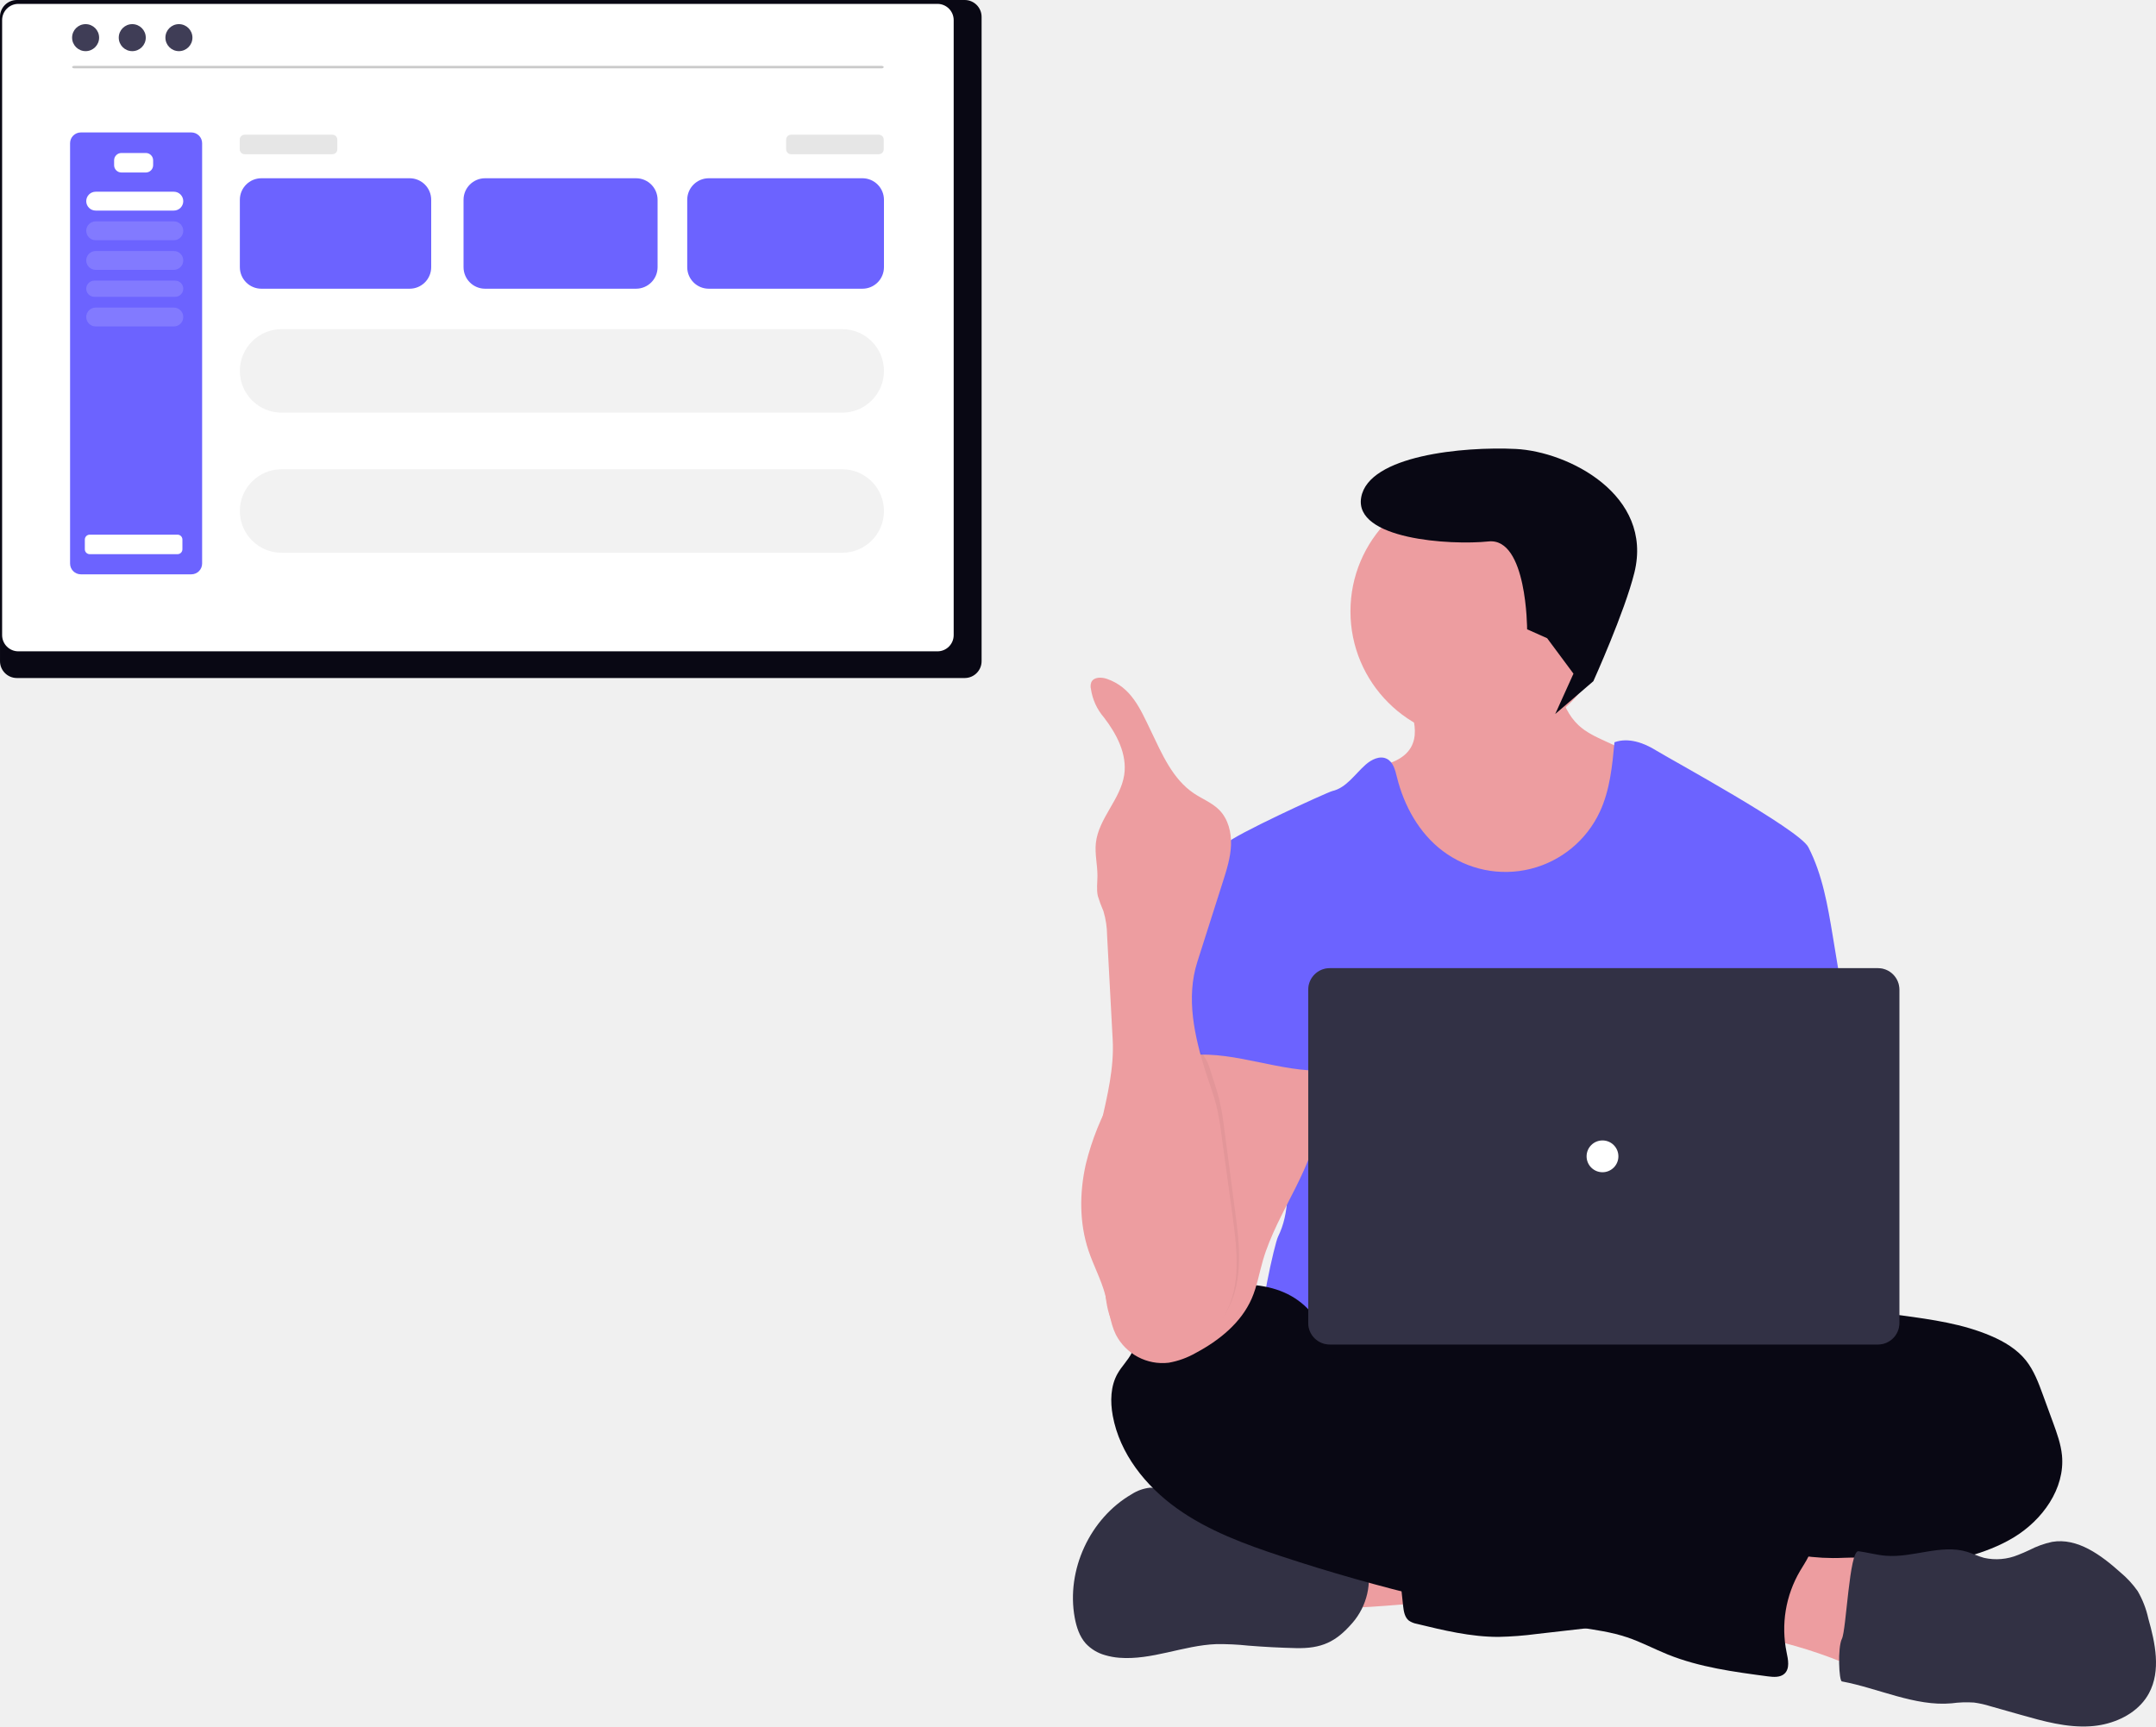
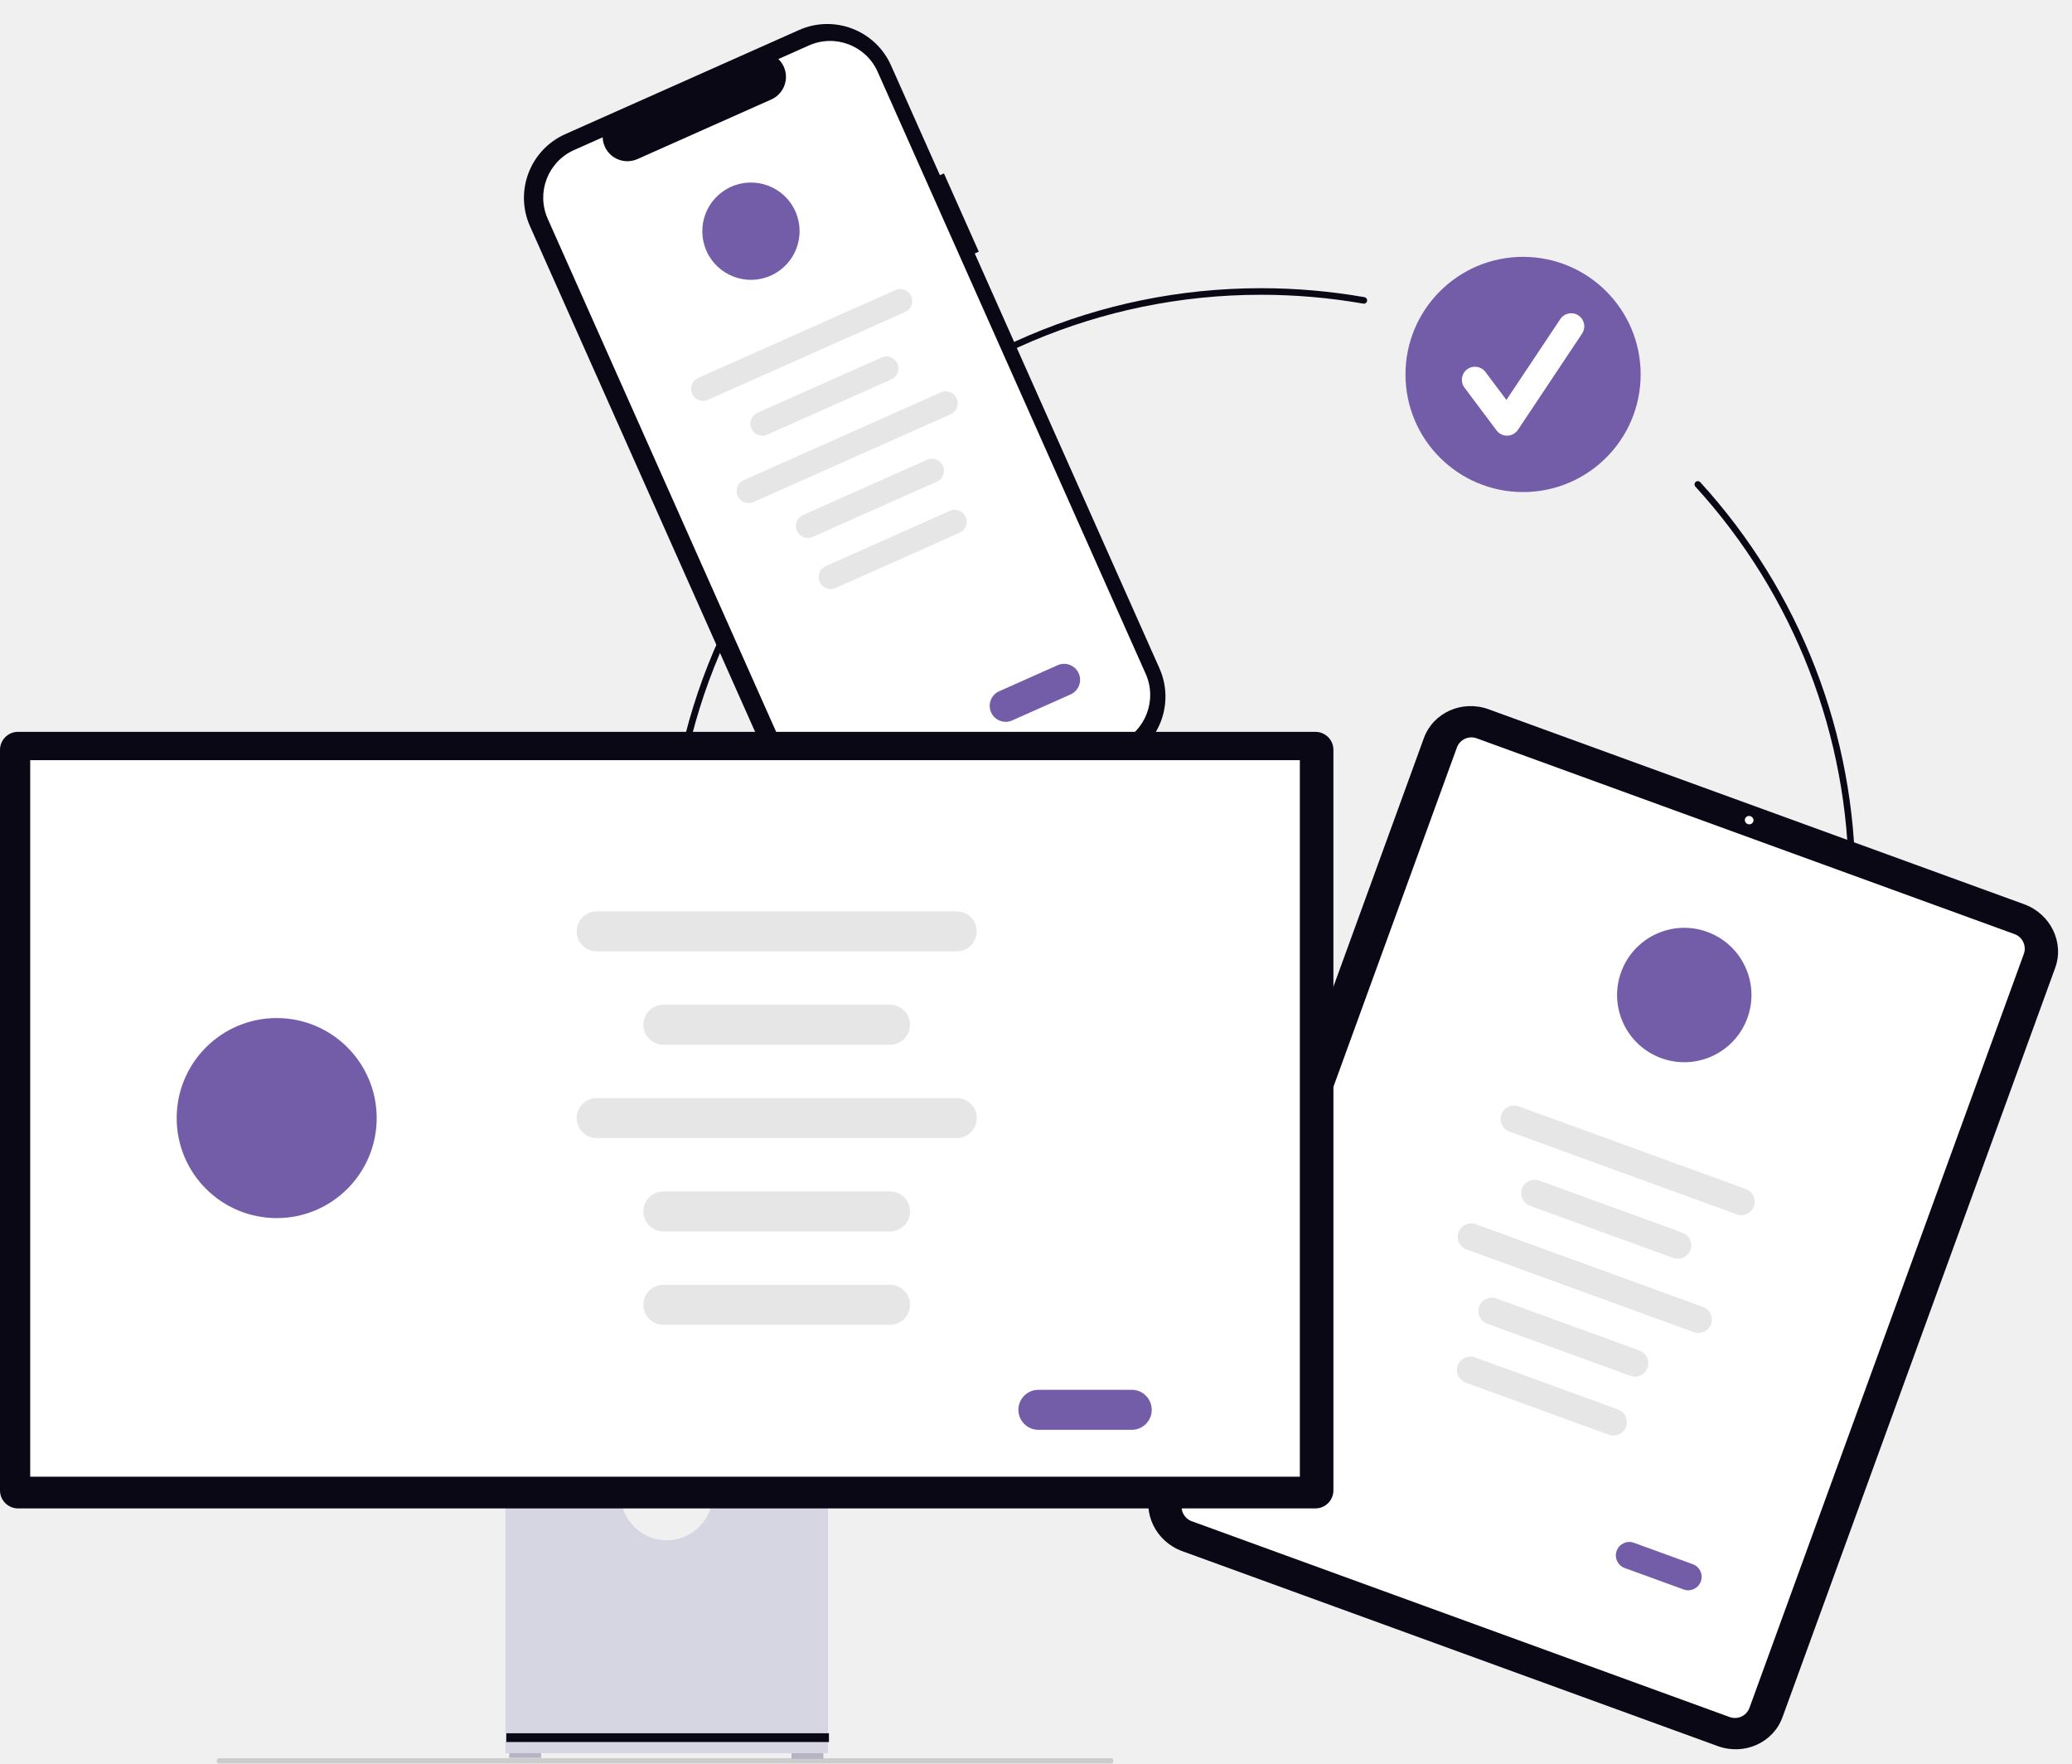
- <svg xmlns="http://www.w3.org/2000/svg" width="800" height="640.774" viewBox="0 0 800 640.774" role="img" artist="Katerina Limpitsouni" source="https://undraw.co/">
-   <g transform="translate(-559.438 -244.174)">
-     <g transform="translate(957.555 401.194)">
-       <path d="M700.362,759.986c-2.075-4.721-4.043-10.151-1.967-14.872a12.64,12.64,0,0,1,6.541-6.148,31.48,31.48,0,0,1,8.853-2.184,123.544,123.544,0,0,1,28.781-.393c.7,5.528-.777,11.135-2.046,16.476-1.151,4.918-1.81,5.646-6.885,5.9C730.353,758.943,701.14,761.727,700.362,759.986Z" transform="translate(-605.715 -320.747)" fill="#ed9da0" />
-       <ellipse cx="140.658" cy="39.345" rx="140.658" ry="39.345" transform="translate(41.58 328.699)" fill="#090814" />
-       <path d="M813.51,475.516a43.762,43.762,0,0,1-22.564,20.5,56.636,56.636,0,0,1-17.863,3.4c-6.679.3-13.5-.128-19.771-2.41-8.42-3.049-15.413-9.285-20.656-16.554s-8.853-15.571-11.99-23.941c-1.652-4.357-3.226-9-2.449-13.6,5.066-1.151,10.613-2.843,13.23-7.338,2.233-3.856,1.613-8.479.325-12.885-.364-1.249-.787-2.489-1.21-3.679-.984-2.852-4.377-8.272-2.016-10.712,1.5-1.544,7.81-2.331,9.984-3.335,6.7-3.089,12.876-7.554,20.233-9.02,6.364-1.269,12.935-.079,19.289,1.239a6.344,6.344,0,0,1,2.38.856,5.725,5.725,0,0,1,1.77,2.656c1.81,4.407,2.872,9.276,4.328,13.869,1.515,4.81,3.462,9.325,7.112,12.738,2.843,2.666,6.462,4.338,10,5.961l8.715,3.993a11.46,11.46,0,0,1,4.121,2.666,10.437,10.437,0,0,1,1.967,5.351,49.987,49.987,0,0,1-4.938,30.246Z" transform="translate(-606.051 -315.173)" fill="#ed9da0" />
-       <ellipse cx="47.861" cy="47.861" rx="47.861" ry="47.861" transform="translate(102.979 22.03)" fill="#ed9da0" />
-       <path d="M890.735,528.715l-3.718-22.525c-1.879-11.3-3.816-22.82-9.069-33-3.453-6.669-51.817-32.971-56.44-35.863s-10.377-4.918-15.492-3.069c-.826,8.8-1.7,17.8-5.44,25.82A38.637,38.637,0,0,1,742.287,474.6c-8.764-6.6-14.38-16.781-17-27.433-.639-2.6-1.367-5.577-3.757-6.767-2.587-1.3-5.7.275-7.869,2.184-3.984,3.531-7.151,8.587-12.325,9.777-1.869.433-37.328,16.692-39.335,19.515s-2.951,6.315-3.935,9.7c10.751,23.941,20.587,47.912,31.338,71.853a6.129,6.129,0,0,1,.777,2.951,7.19,7.19,0,0,1-1.338,2.951c-5.272,8.469-5.105,19.122-4.525,29.076s1.289,20.469-3.157,29.391c-1.21,2.449-7.6,30.433-6.03,36.394h222.3c-4.239-11.656-2.626-35.046-1.741-47.42.62-8.656-.984-17.3-1.672-25.958C892.575,563.132,893.657,546.361,890.735,528.715Z" transform="translate(-605.069 -315.798)" fill="#6c63ff" />
-       <path d="M903.227,650.846c3.275-1.249,6.885-.8,10.4-.325,11.3,1.544,22.771,3.128,33.246,7.643,4.918,2.1,9.6,4.918,12.925,9.059,2.951,3.728,4.672,8.292,6.3,12.787l3.777,10.318c1.436,3.934,2.892,7.948,3.3,12.128,1.18,12.384-7.289,24.059-17.941,30.492s-23.194,8.725-35.41,11.125-24.482,5.056-36.65,7.869a147.529,147.529,0,0,1-17.243,3.393c-13.023,1.475-26.636-.7-39.01,3.61-4.918,1.721-9.748,4.279-14.853,5.469a92.4,92.4,0,0,1-10.259,1.652l-23.42,2.675a127.786,127.786,0,0,1-14.361,1.1c-10.23,0-20.292-2.42-30.227-4.839a7.644,7.644,0,0,1-2.951-1.19c-1.574-1.239-1.918-3.433-2.144-5.42q-1.5-13.19-2.636-26.41c-.236-2.862-.413-5.961,1.151-8.371,1.967-2.951,5.8-3.875,9.305-4.446a242.848,242.848,0,0,1,44.932-3.118c5.715-5.715,15.138-5.744,22.623-8.853a67.278,67.278,0,0,0,7.977-4.338,104.264,104.264,0,0,1,43.781-13.84,40.765,40.765,0,0,0,8.961-1.279c5.794-1.8,11.076-6.7,17.026-5.5.738-2.036,1.249-4.761,2.951-6.158.846-.718,1.889-1.2,2.666-1.967,1.643-1.662,1.79-4.279,1.544-6.6s-.8-4.7-.2-6.964a9.63,9.63,0,0,1,1.092-2.43C892.84,652.951,897.3,650.355,903.227,650.846Z" transform="translate(-606.18 -319.344)" fill="#090814" />
-       <path d="M707.883,765.734c-6.089,7.053-11.449,9.571-20.981,9.344q-8.794-.207-17.567-.915A98.572,98.572,0,0,0,657.3,773.6c-12.138.472-23.853,6.03-35.961,5.056a25.487,25.487,0,0,1-5.282-.984,15.375,15.375,0,0,1-7.131-4.338c-2.321-2.626-3.433-6.108-4.072-9.551-3.236-17.646,5.636-36.866,21.168-45.847a15.521,15.521,0,0,1,6.728-2.39,15.946,15.946,0,0,1,6.807,1.5l.148.059a51.475,51.475,0,0,1,16.859,11.253,9.5,9.5,0,0,0,2.577,2.075,8.853,8.853,0,0,0,3.039.571l12.925.816a30.627,30.627,0,0,1,6.492.9,51.594,51.594,0,0,1,6.826,2.951c6.954,3.108,14.666,3.934,22.181,5.134a3.314,3.314,0,0,1,1.967.787,3.078,3.078,0,0,1,.61,1.279,25.092,25.092,0,0,1-5.292,22.869Z" transform="translate(-604.187 -320.417)" fill="#323144" />
-       <path d="M894.237,741.969c7.23-.2,15.344-.561,20.656,4.308,5.066,4.6,5.734,12.2,6.069,19.033l.384,7.938c.118,2.42.216,4.918-.757,7.161-1.731,3.935-6.482,5.833-10.82,5.607s-8.321-2.125-12.285-3.836a172.816,172.816,0,0,0-33.443-10.535q.561-8.233,1.869-16.387c.6-3.767.7-10.072,3.216-13.2,2.666-3.3,6.138-1.515,9.757-.9a78.332,78.332,0,0,0,15.354.816Z" transform="translate(-608.443 -320.819)" fill="#ed9da0" />
-       <path d="M699.179,660.558c0,.984-1.544,0-1.682-1.052-1.082-7.958-7.4-14.518-14.754-17.705s-15.738-3.354-23.705-2.6c-12.049,1.141-25.525,5.754-29.981,17.017-1.043,2.636-1.515,5.489-2.794,8.017-1.416,2.774-3.728,4.987-5.262,7.682-2.646,4.662-2.754,10.377-1.8,15.649,2.567,14.066,12.187,26.1,23.843,34.427s25.279,13.308,38.863,17.794A673.958,673.958,0,0,0,792.072,766.1c6.059.915,12.177,1.761,17.981,3.708,5.194,1.741,10.053,4.348,15.128,6.394,11.8,4.741,24.5,6.433,37.082,8.1,2.144.275,4.6.472,6.187-.984,2.046-1.9,1.367-5.2.787-7.928a42.64,42.64,0,0,1,5.007-30.236c2.1-3.541,4.839-7.171,4.446-11.272-.472-4.78-5.233-8.164-9.974-8.931s-9.561.364-14.322.984a7.858,7.858,0,0,1-4.918-.482,9.725,9.725,0,0,1-1.908-1.692,21.571,21.571,0,0,0-25.122-3.512c-1.761.984-4.426-1.21-6.256-2.036l-20.666-9.374c-23.764-10.751-47.647-21.551-72.788-28.358a15.287,15.287,0,0,1-5.607-2.331c-1.249-.984-2.144-2.321-3.3-3.413-2.508-2.371-6-3.315-9.01-5S698.471,663.932,699.179,660.558Z" transform="translate(-604.424 -319.16)" fill="#090814" />
-       <path d="M1022.8,790.67c-3.3,6.128-9.718,9.944-16.6,11.518a32.945,32.945,0,0,1-5.253.748c-8.705.541-17.3-1.869-25.692-4.249l-11.39-3.226a35.953,35.953,0,0,0-6-1.338,41.167,41.167,0,0,0-8.3.285c-13.462,1.252-27.406-5.672-40.7-8.125-1.112-.12-1.643-12.561,0-15.836s2.734-32.941,6.148-32.489,6.757,1.416,10.19,1.682c10.092.807,20.41-4.4,30.1-1.466,2.134.649,4.151,1.682,6.315,2.252a21,21,0,0,0,12.62-1.092c1.416-.531,2.8-1.171,4.18-1.8a33.661,33.661,0,0,1,8.41-3.039c9.453-1.623,18.217,4.918,25.348,11.3a35.839,35.839,0,0,1,6.443,6.984,35.062,35.062,0,0,1,3.935,10.161C1025.146,772.06,1027.3,782.31,1022.8,790.67Z" transform="translate(-623.524 -319.259)" fill="#323144" />
-       <path d="M695.688,573.836c-1.19,19.535-15.522,35.676-20.981,54.463-1.357,4.7-2.174,9.58-4.121,14.056-3.934,9-12.03,15.531-20.656,20.135a31.021,31.021,0,0,1-10.171,3.7,19.5,19.5,0,0,1-19.584-10.417c-2.253-4.574-2.567-9.836-3.935-14.754-1.525-5.675-4.377-10.908-6.236-16.485-3.423-10.259-3.354-21.492-.984-32.036a98.358,98.358,0,0,1,10.554-26.125c.689-1.21,1.387-2.41,2.1-3.6a81.83,81.83,0,0,1,6.816-9.836c5.9-7.112,13.485-12.581,20.99-17.971a4.917,4.917,0,0,1,1.967-.984h.118a4.751,4.751,0,0,1,2.43.57,192.355,192.355,0,0,1,29.853,16.171c3.384,2.252,8.725,4.771,10.5,8.607S695.944,569.666,695.688,573.836Z" transform="translate(-604.238 -317.443)" fill="#ed9da0" />
-       <path d="M657.137,483.005a10.18,10.18,0,0,0-2.184,3.492,165.107,165.107,0,0,0-13.869,56.676,5.666,5.666,0,0,1-.639,2.744A12.023,12.023,0,0,1,639,547.482a5.43,5.43,0,0,0,.925,7.869c1.623-3.059,5.508-4.052,8.961-4.318,16.535-1.308,32.686,6.384,49.269,5.8-1.17-4.043-2.852-7.928-3.807-12.02-4.22-18.167,6.3-37.948-.148-55.447-1.289-3.5-3.443-6.944-6.836-8.479a18.211,18.211,0,0,0-4.377-1.161c-4.19-.757-12.531-3.993-16.584-2.7-1.5.482-2.085,1.889-3.325,2.734C661.238,480.979,658.74,481.4,657.137,483.005Z" transform="translate(-604.736 -316.505)" fill="#6c63ff" />
-       <path d="M661.693,646.6a27.752,27.752,0,0,1-23.671,14.272,18.039,18.039,0,0,1-7.575-1.446c-6.051-2.774-9.469-9.639-10.737-16.387s-.871-13.712-1.771-20.528c-.72-5.43-2.254-10.7-3.049-16.122-1.951-13.407,1.894-26.646,4.63-39.994.663-1.21,1.335-2.41,2.026-3.6a81.972,81.972,0,0,1,6.562-9.836c5.681-7.112,12.981-12.58,20.206-17.971h-7.575a1.257,1.257,0,0,1,1.286-.147,1.344,1.344,0,0,1,.768,1.081c.748,6.885,10.094,13.771,12.129,20.459,1.259,4.111,2.774,8.144,3.787,12.335a102.32,102.32,0,0,1,1.818,10.82q2.017,15.276,4.015,30.492C666.219,622.41,667.659,635.8,661.693,646.6Z" transform="translate(-604.353 -317.455)" opacity="0.046" />
-       <path d="M650.45,515.4l9.492-29.774c1.416-4.456,2.852-8.98,3.02-13.663s-1.062-9.59-4.338-12.935c-2.656-2.7-6.334-4.1-9.482-6.216-7.869-5.3-11.8-14.587-15.905-23.135s-7.308-16.142-16.259-19.309c-2.066-.728-4.918-.787-5.843,1.19a4.181,4.181,0,0,0-.148,2.577,20.689,20.689,0,0,0,4.761,10.457c4.751,6.148,8.725,13.672,7.584,21.364-1.357,9.108-9.541,16.171-10.525,25.328-.433,4.033.6,8.076.59,12.138,0,2.518-.413,5.085.148,7.544a50.823,50.823,0,0,0,2.075,5.587,32.636,32.636,0,0,1,1.358,9.059l2.075,38.715c1.121,20.941-10.239,41.312-7.112,61.968.826,5.42,2.42,10.692,3.167,16.122.984,6.817.521,13.771,1.839,20.528s4.918,13.613,11.154,16.387a19.377,19.377,0,0,0,7.869,1.446,29.007,29.007,0,0,0,24.59-14.272c6.2-10.82,4.7-24.187,3.01-36.522L659.4,579.5a98.841,98.841,0,0,0-1.888-10.82c-1.043-4.19-2.616-8.223-3.935-12.335C649.359,542.9,646.2,528.761,650.45,515.4Z" transform="translate(-604.296 -315.41)" fill="#ed9da0" />
-       <rect width="219.347" height="139.674" rx="7.97" transform="translate(87.318 202.304)" fill="#3f3d56" />
-       <rect width="219.347" height="139.674" rx="7.97" transform="translate(87.318 202.304)" opacity="0.2" />
-       <circle cx="5.902" cy="5.902" r="5.902" transform="translate(190.598 266.24)" fill="#fff" />
-       <path d="M77.031,67.5l-7.9-1.975S63.205,31.949,49.379,35.9,0,43.8,0,28,33.938,2.8,53.329.347s53.329,7.9,51.354,37.528c-1,14.962-8,42.355-8,42.355L84.866,94.68l4.067-15.923Z" transform="translate(111.826 0) rotate(10)" fill="#090814" />
+ <svg xmlns="http://www.w3.org/2000/svg" width="960" height="816.934" viewBox="0 0 960 816.934" role="img" artist="Katerina Limpitsouni" source="https://undraw.co/">
+   <g transform="translate(-137 -406.395)">
+     <g transform="translate(445.9 525.378)">
+       <path d="M803.731,786.83c-151.833,0-275.357-123.525-275.357-275.357S651.9,236.115,803.731,236.115a278.08,278.08,0,0,1,47.92,4.155,1.521,1.521,0,1,1-.559,2.991,275.028,275.028,0,0,0-47.361-4.1c-150.155,0-272.315,122.159-272.315,272.315s122.16,272.315,272.315,272.315,272.315-122.159,272.315-272.315a271.627,271.627,0,0,0-71.038-183.423,1.522,1.522,0,1,1,2.249-2.05,274.663,274.663,0,0,1,71.832,185.473C1079.089,663.305,955.564,786.83,803.731,786.83Z" transform="translate(-528.374 -221.594)" fill="#090814" />
+       <g transform="translate(342.29)">
+         <circle cx="54.48" cy="54.48" r="54.48" fill="#745da8" />
+         <path d="M791.466,300.452a6.058,6.058,0,0,1-4.848-2.425L771.755,278.21a6.06,6.06,0,0,1,9.7-7.272l9.724,12.964,24.974-37.461a6.06,6.06,0,0,1,10.085,6.723l-29.726,44.589a6.063,6.063,0,0,1-4.874,2.7Z" transform="translate(-744.417 -217.618)" fill="#fff" />
+       </g>
+       <circle cx="2.363" cy="2.363" r="2.363" transform="translate(508.08 278.003)" fill="#fff" />
    </g>
-     <g transform="translate(559.438 244.174)">
-       <path d="M924.474,232.384H572.648a6.263,6.263,0,0,0-6.2,6.309V477.724a6.26,6.26,0,0,0,6.2,6.3H924.474a6.26,6.26,0,0,0,6.2-6.3V238.693a6.263,6.263,0,0,0-6.2-6.309Z" transform="translate(-566.446 -232.384)" fill="#090814" />
-       <path d="M913.514,232.384H572.458a6.025,6.025,0,0,0-6.014,6.024V466.663a6.023,6.023,0,0,0,6.014,6.014H913.514a6.023,6.023,0,0,0,6.014-6.014V238.409a6.025,6.025,0,0,0-6.011-6.024Z" transform="translate(-565.656 -230.942)" fill="#fff" />
-       <g transform="translate(26.753 8.958)">
-         <circle cx="5.012" cy="5.012" r="5.012" transform="translate(0 0)" fill="#3f3d56" />
-         <circle cx="5.012" cy="5.012" r="5.012" transform="translate(17.312 0)" fill="#3f3d56" />
-         <circle cx="5.012" cy="5.012" r="5.012" transform="translate(34.625 0)" fill="#3f3d56" />
+     <g transform="matrix(0.914, -0.407, 0.407, 0.914, 369.411, 481.663)">
+       <path d="M185.055,87.952h-2.041V32.242A32.287,32.287,0,0,0,150.684,0H32.331A32.287,32.287,0,0,0,0,32.242V337.868a32.287,32.287,0,0,0,32.331,32.242H150.684a32.287,32.287,0,0,0,32.331-32.243V127.607h2.04Z" transform="translate(0 0)" fill="#090814" />
+       <path d="M143.111,0H127.658a11.41,11.41,0,0,1-1.1,10.7,11.484,11.484,0,0,1-9.523,5.059H49.208A11.484,11.484,0,0,1,39.685,10.7,11.41,11.41,0,0,1,38.584,0H24.151A24.115,24.115,0,0,0,0,24.078v305.18a24.115,24.115,0,0,0,24.151,24.078H143.106a24.115,24.115,0,0,0,24.151-24.078V24.079A24.115,24.115,0,0,0,143.111,0Z" transform="translate(8.899 8.389)" fill="#fff" />
+       <circle cx="22.527" cy="22.527" r="22.527" transform="translate(70.007 53.502)" fill="#745da8" />
+       <path d="M5.552,0h99.93a5.552,5.552,0,1,1,0,11.1H5.552a5.552,5.552,0,0,1,0-11.1Z" transform="translate(36.883 128.151)" fill="#e6e6e6" />
+       <path d="M5.552,0H68.47a5.552,5.552,0,1,1,0,11.1H5.552a5.552,5.552,0,0,1,0-11.1Z" transform="translate(55.388 154.059)" fill="#e6e6e6" />
+       <path d="M5.552,0h99.93a5.552,5.552,0,1,1,0,11.1H5.552a5.552,5.552,0,0,1,0-11.1Z" transform="translate(36.883 179.966)" fill="#e6e6e6" />
+       <path d="M5.552,0H68.47a5.552,5.552,0,1,1,0,11.1H5.552a5.552,5.552,0,0,1,0-11.1Z" transform="translate(55.388 205.874)" fill="#e6e6e6" />
+       <path d="M5.552,0H68.47a5.552,5.552,0,1,1,0,11.1H5.552a5.552,5.552,0,0,1,0-11.1Z" transform="translate(55.388 231.782)" fill="#e6e6e6" />
+       <path d="M7.4,0H37.011a7.4,7.4,0,1,1,0,14.8H7.4A7.4,7.4,0,0,1,7.4,0Z" transform="translate(103.503 317.37)" fill="#745da8" />
+     </g>
+     <g transform="translate(804.51 726.883) rotate(20)">
+       <path d="M287.656,415.016H23.606C10.574,415,.013,404.813,0,392.24V22.776C.013,10.2,10.574.013,23.606,0h264.05c13.032.013,23.593,10.2,23.606,22.776V392.24c-.013,12.573-10.574,22.763-23.606,22.776Z" fill="#090814" />
+       <path d="M272.254,385.953H7.277A7.16,7.16,0,0,1,0,378.932V7.021A7.16,7.16,0,0,1,7.277,0H272.254a7.16,7.16,0,0,1,7.28,7.021V378.932A7.161,7.161,0,0,1,272.254,385.953Z" transform="translate(15.865 14.531)" fill="#fff" />
+       <ellipse cx="2.008" cy="1.937" rx="2.008" ry="1.937" transform="translate(152.619 5.038)" fill="#fff" />
+       <path d="M31.126,0A31.126,31.126,0,1,1,0,31.126,31.126,31.126,0,0,1,31.126,0Z" transform="translate(122.949 62.252)" fill="#745da8" />
+       <g transform="translate(93.379 168.081)">
+         <path d="M6.225,0H118.279a6.225,6.225,0,0,1,0,12.45H6.225A6.225,6.225,0,1,1,6.225,0Z" transform="translate(0 0)" fill="#e6e6e6" />
+         <path d="M6.225,0H76.778a6.225,6.225,0,1,1,0,12.45H6.225A6.225,6.225,0,1,1,6.225,0Z" transform="translate(20.751 29.051)" fill="#e6e6e6" />
+         <path d="M6.225,0H118.279a6.225,6.225,0,0,1,0,12.45H6.225A6.225,6.225,0,1,1,6.225,0Z" transform="translate(0 58.102)" fill="#e6e6e6" />
+         <path d="M6.225,0H76.778a6.225,6.225,0,1,1,0,12.45H6.225A6.225,6.225,0,1,1,6.225,0Z" transform="translate(20.751 87.153)" fill="#e6e6e6" />
+         <path d="M6.225,0H76.778a6.225,6.225,0,1,1,0,12.45H6.225A6.225,6.225,0,1,1,6.225,0Z" transform="translate(20.751 116.204)" fill="#e6e6e6" />
      </g>
-       <path d="M499.776,739.161H200.193c-.434,0-.786-.2-.786-.456s.352-.456.786-.456H499.776c.434,0,.786.2.786.456S500.21,739.161,499.776,739.161Z" transform="translate(-172.653 -713.802)" fill="#cacaca" />
-       <rect width="49" height="164" rx="4" transform="translate(26 49.155)" fill="#6c63ff" />
-       <path d="M2.715,0h9.051a2.715,2.715,0,0,1,2.715,2.715v1.81a2.715,2.715,0,0,1-2.715,2.715H2.715A2.715,2.715,0,0,1,0,4.526V2.715A2.715,2.715,0,0,1,2.715,0Z" transform="translate(42.341 56.782)" fill="#fff" />
-       <path d="M1.81,0H34.395a1.81,1.81,0,0,1,1.81,1.81V5.431a1.81,1.81,0,0,1-1.81,1.81H1.81A1.81,1.81,0,0,1,0,5.431V1.81A1.81,1.81,0,0,1,1.81,0Z" transform="translate(31.479 198.434)" fill="#fff" />
-       <path d="M1.81,0H34.395a1.81,1.81,0,0,1,1.81,1.81V5.431a1.81,1.81,0,0,1-1.81,1.81H1.81A1.81,1.81,0,0,1,0,5.431V1.81A1.81,1.81,0,0,1,1.81,0Z" transform="translate(88.956 49.994)" fill="#e6e6e6" />
-       <rect width="71" height="41" rx="8" transform="translate(89 66.155)" fill="#6c63ff" />
-       <rect width="36" height="7" rx="3.5" transform="translate(32 71.155)" fill="#fff" />
-       <rect width="239" height="31" rx="15.5" transform="translate(89 174.155)" fill="#f2f2f2" />
-       <path d="M1.81,0H34.395a1.81,1.81,0,0,1,1.81,1.81V5.431a1.81,1.81,0,0,1-1.81,1.81H1.81A1.81,1.81,0,0,1,0,5.431V1.81A1.81,1.81,0,0,1,1.81,0Z" transform="translate(291.703 49.994)" fill="#e6e6e6" />
-       <rect width="36" height="7" rx="3.5" transform="translate(32 82.155)" fill="#fff" opacity="0.149" />
-       <rect width="36" height="7" rx="3.5" transform="translate(32 93.155)" fill="#fff" opacity="0.149" />
-       <rect width="36" height="6" rx="3" transform="translate(32 104.155)" fill="#fff" opacity="0.149" />
-       <rect width="36" height="7" rx="3.5" transform="translate(32 114.155)" fill="#fff" opacity="0.149" />
-       <rect width="73" height="41" rx="8" transform="translate(255 66.155)" fill="#6c63ff" />
-       <rect width="72" height="41" rx="8" transform="translate(172 66.155)" fill="#6c63ff" />
-       <rect width="239" height="31" rx="15.5" transform="translate(89 122.155)" fill="#f2f2f2" />
+       <path d="M6.225,0H35.276a6.225,6.225,0,1,1,0,12.45H6.225A6.225,6.225,0,1,1,6.225,0Z" transform="translate(212.696 339.794)" fill="#745da8" />
+     </g>
+     <g transform="translate(137 745.414)">
+       <path d="M15.18,488.406c0,.674.37,1.216.83,1.216H429.74c.464,0,.83-.541.83-1.216s-.37-1.216-.83-1.216H16.01C15.55,487.191,15.18,487.732,15.18,488.406Z" transform="translate(85.249 -11.708)" fill="#ccc" />
+       <rect width="14.772" height="2.606" transform="translate(235.946 472.689)" fill="#b6b3c5" />
+       <rect width="14.772" height="2.606" transform="translate(366.717 473.124)" fill="#b6b3c5" />
+       <path d="M324.873,370.945a21.285,21.285,0,0,1-42,0H229.146V487.38H378.6V370.945Z" transform="translate(5.026 -14.258)" fill="#d6d6e3" />
+       <rect width="149.453" height="4.053" transform="translate(234.607 463.898)" fill="#090814" />
+       <path d="M609.466,381.642H8.332A8.341,8.341,0,0,1,0,373.31V30.244a8.341,8.341,0,0,1,8.332-8.333H609.466a8.342,8.342,0,0,1,8.332,8.332V373.31A8.342,8.342,0,0,1,609.466,381.642Z" transform="translate(0 -21.911)" fill="#090814" />
+       <rect width="588.255" height="331.925" transform="translate(13.997 13.119)" fill="#fff" />
+       <path d="M46.335,0A46.335,46.335,0,1,1,0,46.335,46.335,46.335,0,0,1,46.335,0Z" transform="translate(81.858 132.582)" fill="#745da8" />
+       <path d="M9.267,0H176.072a9.267,9.267,0,1,1,0,18.534H9.267A9.267,9.267,0,0,1,9.267,0Z" transform="translate(267.198 83.158)" fill="#e6e6e6" />
+       <path d="M9.267,0H114.293a9.267,9.267,0,1,1,0,18.534H9.267A9.267,9.267,0,0,1,9.267,0Z" transform="translate(298.087 126.404)" fill="#e6e6e6" />
+       <path d="M9.267,0H176.072a9.267,9.267,0,1,1,0,18.534H9.267A9.267,9.267,0,0,1,9.267,0Z" transform="translate(267.198 169.649)" fill="#e6e6e6" />
+       <path d="M9.267,0H114.293a9.267,9.267,0,1,1,0,18.534H9.267A9.267,9.267,0,0,1,9.267,0Z" transform="translate(298.087 212.895)" fill="#e6e6e6" />
+       <path d="M9.267,0H114.293a9.267,9.267,0,1,1,0,18.534H9.267A9.267,9.267,0,0,1,9.267,0Z" transform="translate(298.087 256.141)" fill="#e6e6e6" />
+       <path d="M9.267,0H52.513a9.267,9.267,0,1,1,0,18.534H9.267A9.267,9.267,0,0,1,9.267,0Z" transform="translate(471.843 304.793)" fill="#745da8" />
    </g>
  </g>
</svg>
